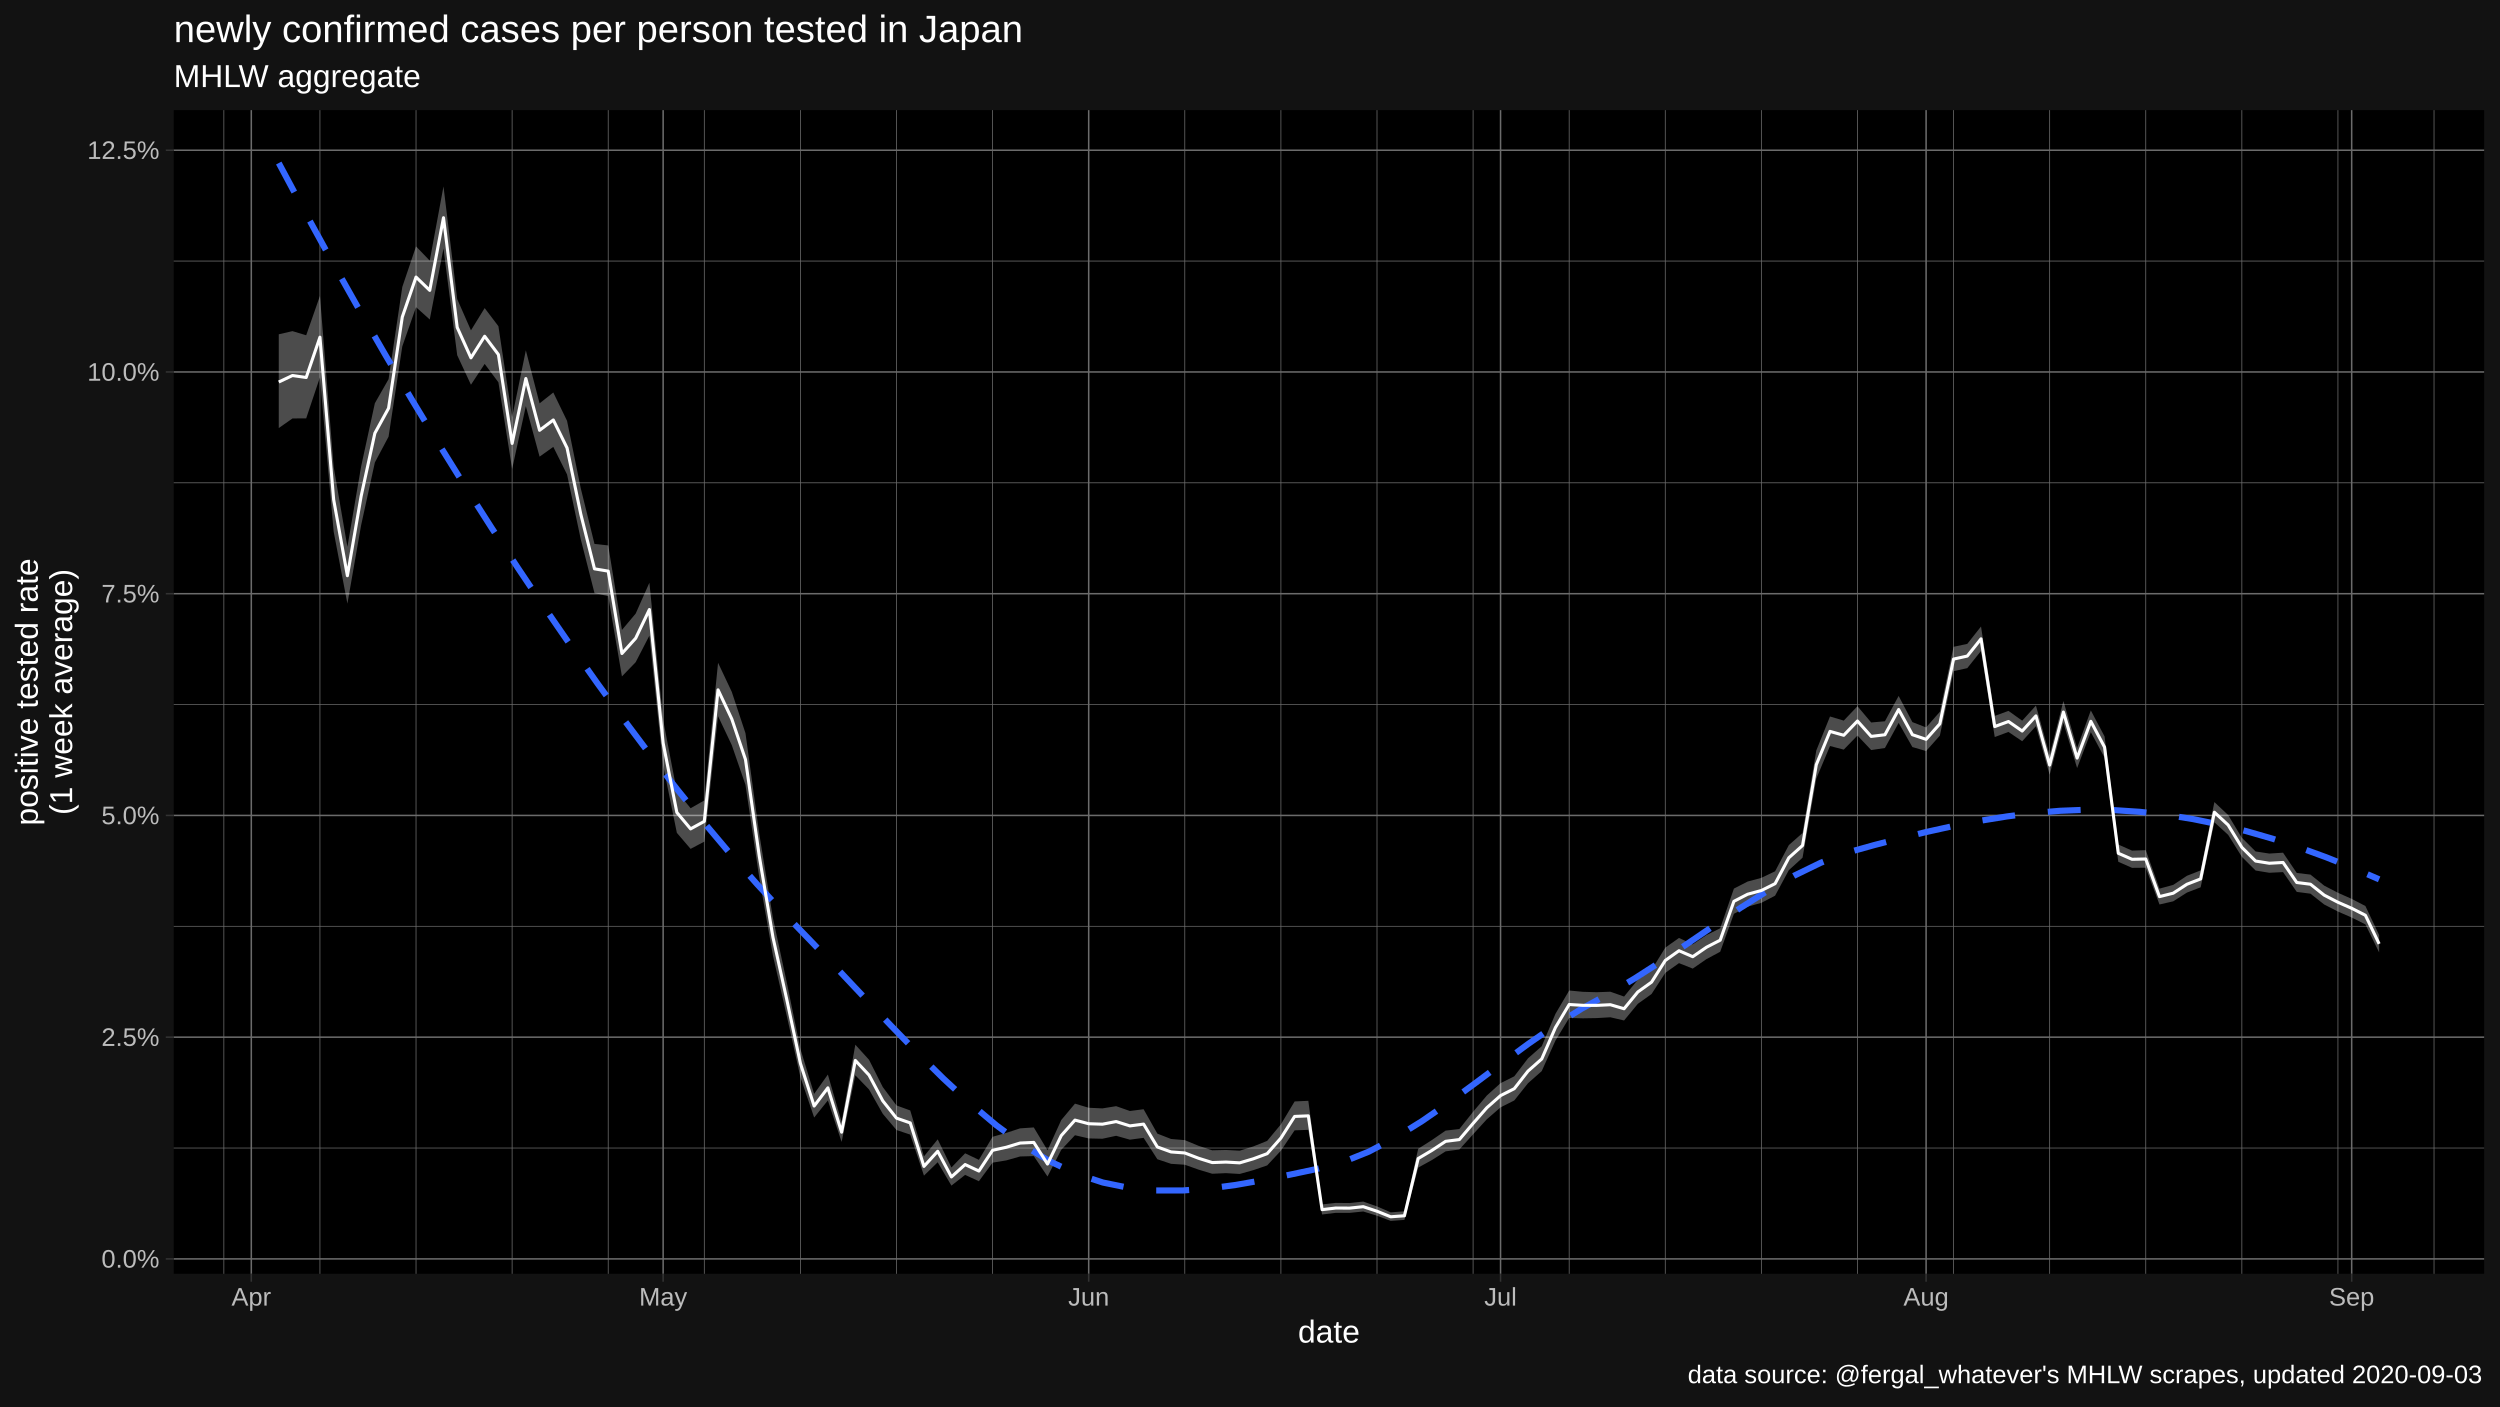
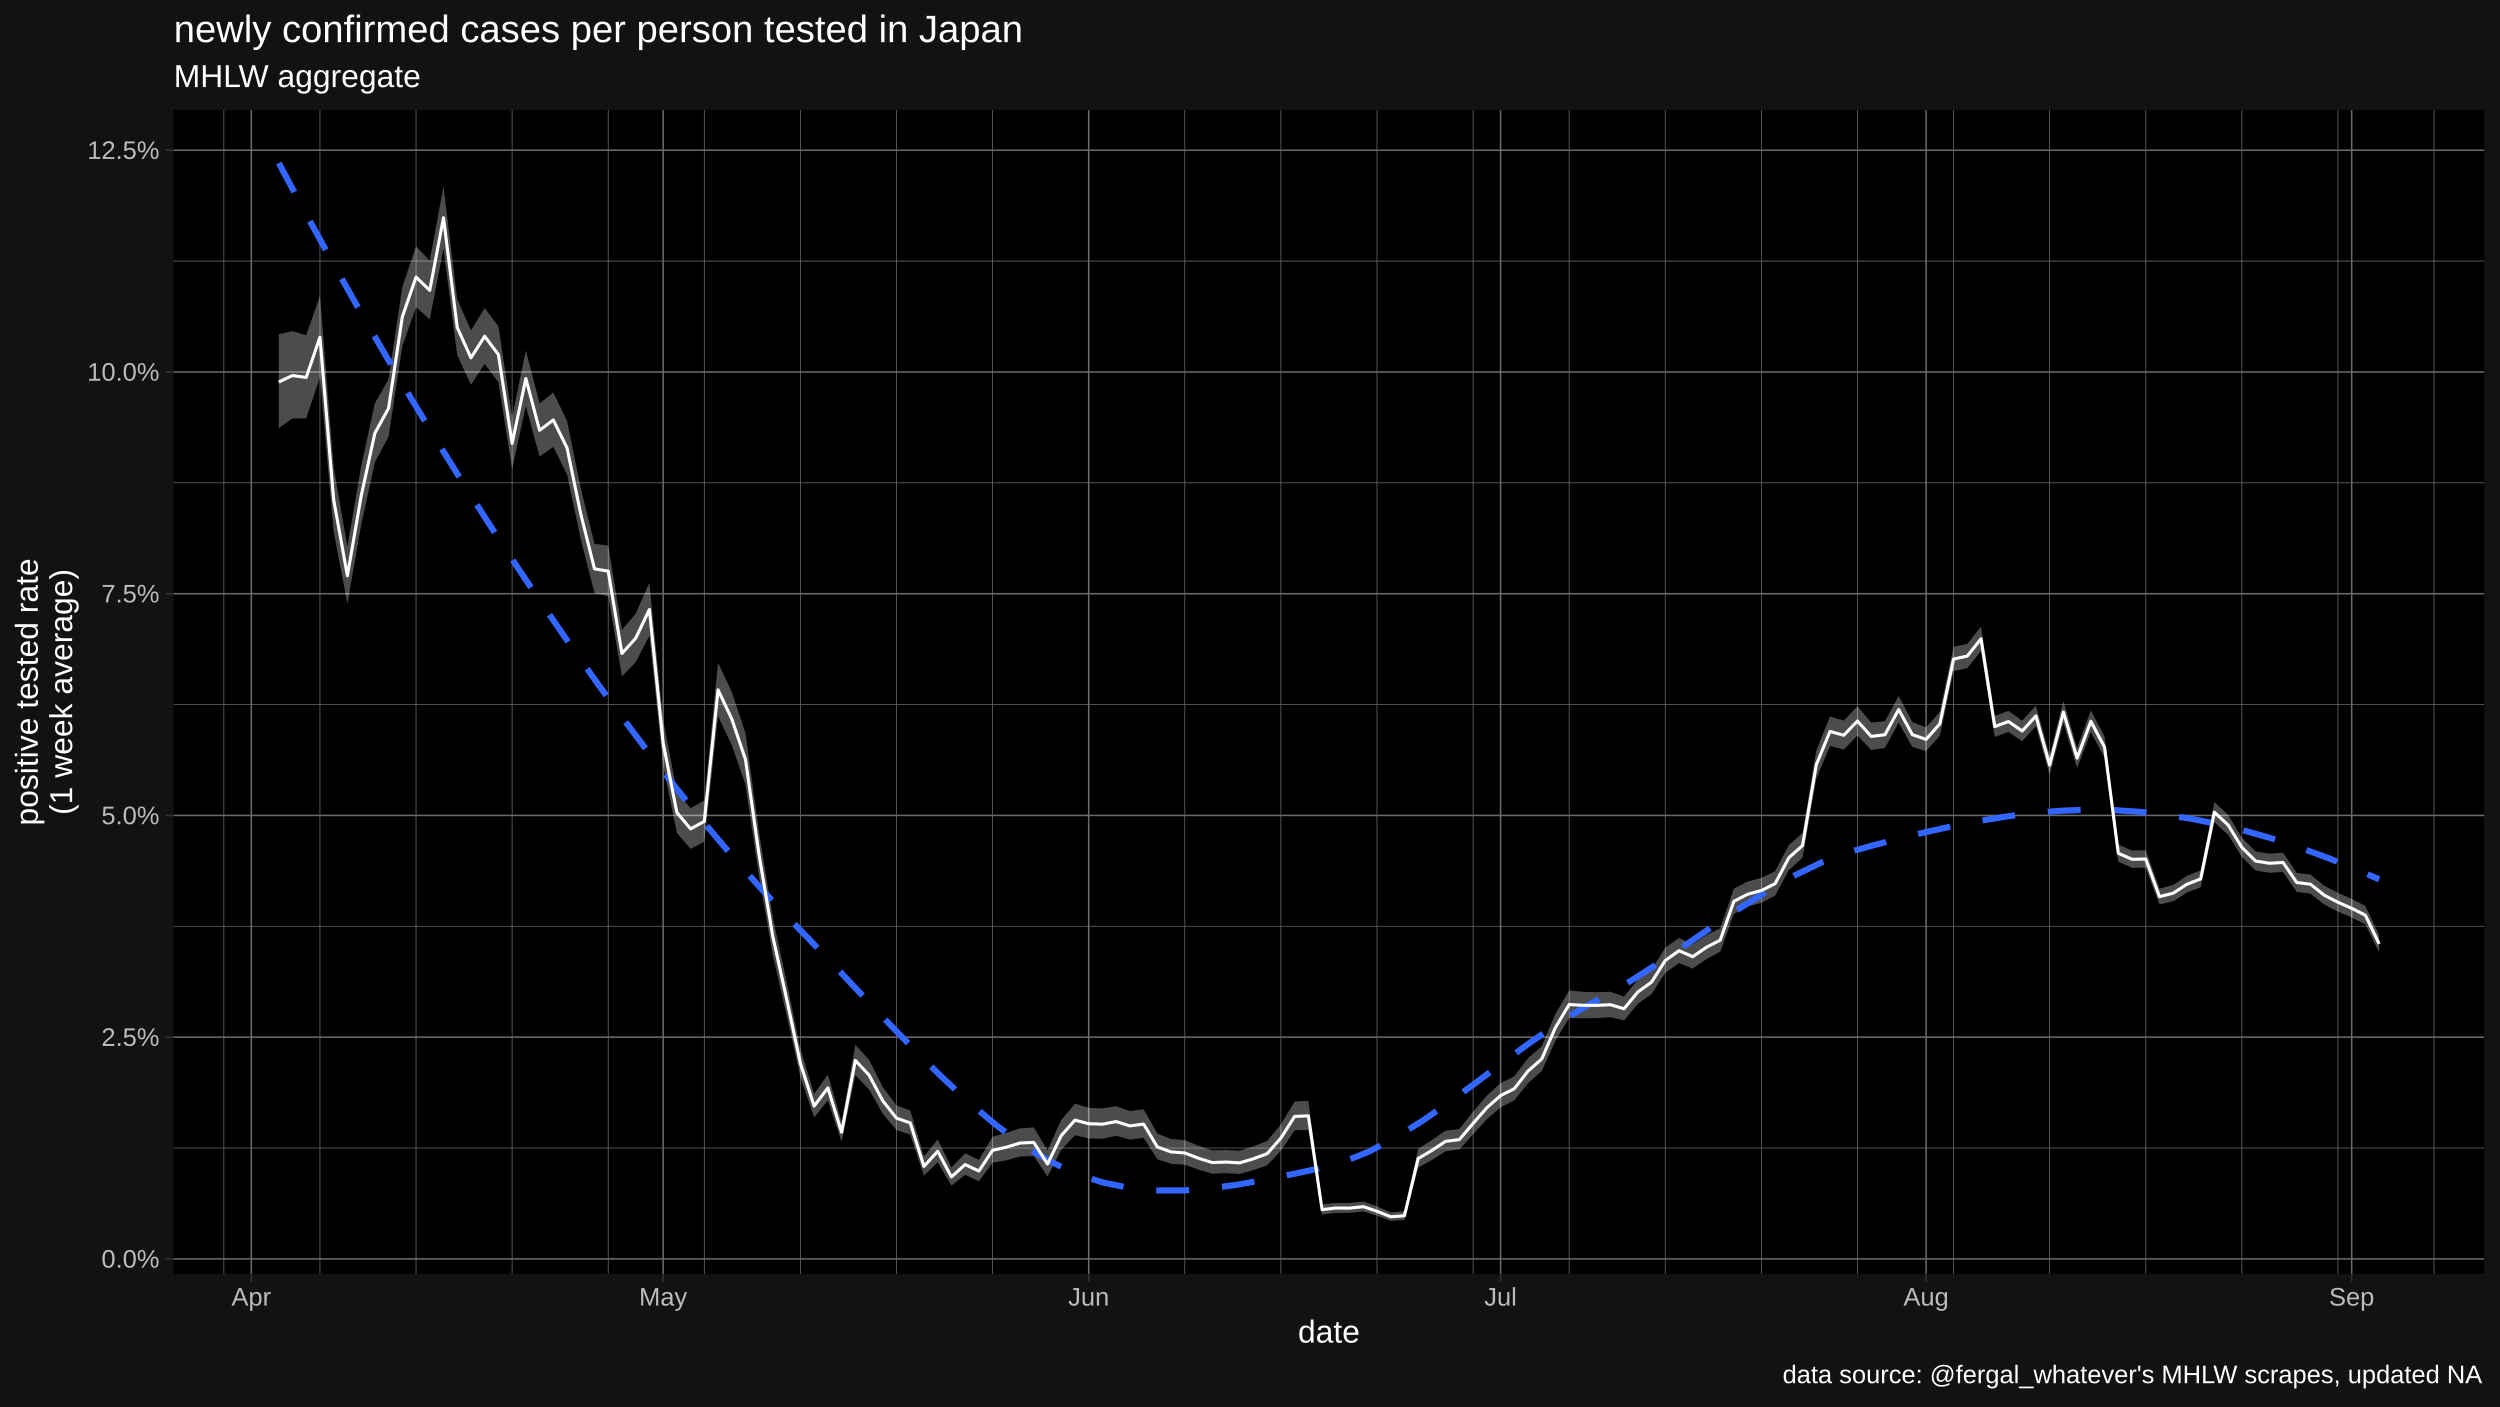
<svg xmlns="http://www.w3.org/2000/svg" viewBox="0 0 864.00 486.00">
  <defs>
    <style type="text/css">
    line, polyline, polygon, path, rect, circle {
      fill: none;
      stroke: #000000;
      stroke-linecap: round;
      stroke-linejoin: round;
      stroke-miterlimit: 10.00;
    }
  </style>
  </defs>
  <rect width="100%" height="100%" style="stroke: none; fill: #FFFFFF;" />
  <rect x="0.00" y="0.00" width="864.00" height="486.00" style="stroke-width: 1.07; stroke: #121212; fill: #121212;" />
  <defs>
    <clipPath id="cpNjAuMDR8ODU4LjUyfDQ0MC4yMnwzOC4wNw==">
      <rect x="60.04" y="38.07" width="798.48" height="402.15" />
    </clipPath>
  </defs>
  <rect x="60.04" y="38.07" width="798.48" height="402.15" style="stroke-width: 1.07; stroke: none; fill: #000000;" clip-path="url(#cpNjAuMDR8ODU4LjUyfDQ0MC4yMnwzOC4wNw==)" />
  <polyline points="60.04,396.76 858.52,396.76 " style="stroke-width: 0.27; stroke: #6B6B6B; stroke-linecap: butt;" clip-path="url(#cpNjAuMDR8ODU4LjUyfDQ0MC4yMnwzOC4wNw==)" />
  <polyline points="60.04,320.13 858.52,320.13 " style="stroke-width: 0.27; stroke: #6B6B6B; stroke-linecap: butt;" clip-path="url(#cpNjAuMDR8ODU4LjUyfDQ0MC4yMnwzOC4wNw==)" />
  <polyline points="60.04,243.50 858.52,243.50 " style="stroke-width: 0.27; stroke: #6B6B6B; stroke-linecap: butt;" clip-path="url(#cpNjAuMDR8ODU4LjUyfDQ0MC4yMnwzOC4wNw==)" />
  <polyline points="60.04,166.86 858.52,166.86 " style="stroke-width: 0.27; stroke: #6B6B6B; stroke-linecap: butt;" clip-path="url(#cpNjAuMDR8ODU4LjUyfDQ0MC4yMnwzOC4wNw==)" />
  <polyline points="60.04,90.23 858.52,90.23 " style="stroke-width: 0.27; stroke: #6B6B6B; stroke-linecap: butt;" clip-path="url(#cpNjAuMDR8ODU4LjUyfDQ0MC4yMnwzOC4wNw==)" />
  <polyline points="77.36,440.22 77.36,38.07 " style="stroke-width: 0.27; stroke: #6B6B6B; stroke-linecap: butt;" clip-path="url(#cpNjAuMDR8ODU4LjUyfDQ0MC4yMnwzOC4wNw==)" />
  <polyline points="110.57,440.22 110.57,38.07 " style="stroke-width: 0.27; stroke: #6B6B6B; stroke-linecap: butt;" clip-path="url(#cpNjAuMDR8ODU4LjUyfDQ0MC4yMnwzOC4wNw==)" />
  <polyline points="143.78,440.22 143.78,38.07 " style="stroke-width: 0.27; stroke: #6B6B6B; stroke-linecap: butt;" clip-path="url(#cpNjAuMDR8ODU4LjUyfDQ0MC4yMnwzOC4wNw==)" />
  <polyline points="176.99,440.22 176.99,38.07 " style="stroke-width: 0.27; stroke: #6B6B6B; stroke-linecap: butt;" clip-path="url(#cpNjAuMDR8ODU4LjUyfDQ0MC4yMnwzOC4wNw==)" />
  <polyline points="210.20,440.22 210.20,38.07 " style="stroke-width: 0.27; stroke: #6B6B6B; stroke-linecap: butt;" clip-path="url(#cpNjAuMDR8ODU4LjUyfDQ0MC4yMnwzOC4wNw==)" />
  <polyline points="243.41,440.22 243.41,38.07 " style="stroke-width: 0.27; stroke: #6B6B6B; stroke-linecap: butt;" clip-path="url(#cpNjAuMDR8ODU4LjUyfDQ0MC4yMnwzOC4wNw==)" />
  <polyline points="276.62,440.22 276.62,38.07 " style="stroke-width: 0.27; stroke: #6B6B6B; stroke-linecap: butt;" clip-path="url(#cpNjAuMDR8ODU4LjUyfDQ0MC4yMnwzOC4wNw==)" />
  <polyline points="309.83,440.22 309.83,38.07 " style="stroke-width: 0.27; stroke: #6B6B6B; stroke-linecap: butt;" clip-path="url(#cpNjAuMDR8ODU4LjUyfDQ0MC4yMnwzOC4wNw==)" />
  <polyline points="343.04,440.22 343.04,38.07 " style="stroke-width: 0.27; stroke: #6B6B6B; stroke-linecap: butt;" clip-path="url(#cpNjAuMDR8ODU4LjUyfDQ0MC4yMnwzOC4wNw==)" />
  <polyline points="409.46,440.22 409.46,38.07 " style="stroke-width: 0.27; stroke: #6B6B6B; stroke-linecap: butt;" clip-path="url(#cpNjAuMDR8ODU4LjUyfDQ0MC4yMnwzOC4wNw==)" />
  <polyline points="442.68,440.22 442.68,38.07 " style="stroke-width: 0.27; stroke: #6B6B6B; stroke-linecap: butt;" clip-path="url(#cpNjAuMDR8ODU4LjUyfDQ0MC4yMnwzOC4wNw==)" />
  <polyline points="475.89,440.22 475.89,38.07 " style="stroke-width: 0.27; stroke: #6B6B6B; stroke-linecap: butt;" clip-path="url(#cpNjAuMDR8ODU4LjUyfDQ0MC4yMnwzOC4wNw==)" />
  <polyline points="509.10,440.22 509.10,38.07 " style="stroke-width: 0.27; stroke: #6B6B6B; stroke-linecap: butt;" clip-path="url(#cpNjAuMDR8ODU4LjUyfDQ0MC4yMnwzOC4wNw==)" />
  <polyline points="542.31,440.22 542.31,38.07 " style="stroke-width: 0.27; stroke: #6B6B6B; stroke-linecap: butt;" clip-path="url(#cpNjAuMDR8ODU4LjUyfDQ0MC4yMnwzOC4wNw==)" />
  <polyline points="575.52,440.22 575.52,38.07 " style="stroke-width: 0.27; stroke: #6B6B6B; stroke-linecap: butt;" clip-path="url(#cpNjAuMDR8ODU4LjUyfDQ0MC4yMnwzOC4wNw==)" />
  <polyline points="608.73,440.22 608.73,38.07 " style="stroke-width: 0.27; stroke: #6B6B6B; stroke-linecap: butt;" clip-path="url(#cpNjAuMDR8ODU4LjUyfDQ0MC4yMnwzOC4wNw==)" />
  <polyline points="641.94,440.22 641.94,38.07 " style="stroke-width: 0.27; stroke: #6B6B6B; stroke-linecap: butt;" clip-path="url(#cpNjAuMDR8ODU4LjUyfDQ0MC4yMnwzOC4wNw==)" />
  <polyline points="675.15,440.22 675.15,38.07 " style="stroke-width: 0.27; stroke: #6B6B6B; stroke-linecap: butt;" clip-path="url(#cpNjAuMDR8ODU4LjUyfDQ0MC4yMnwzOC4wNw==)" />
  <polyline points="708.36,440.22 708.36,38.07 " style="stroke-width: 0.27; stroke: #6B6B6B; stroke-linecap: butt;" clip-path="url(#cpNjAuMDR8ODU4LjUyfDQ0MC4yMnwzOC4wNw==)" />
  <polyline points="741.57,440.22 741.57,38.07 " style="stroke-width: 0.27; stroke: #6B6B6B; stroke-linecap: butt;" clip-path="url(#cpNjAuMDR8ODU4LjUyfDQ0MC4yMnwzOC4wNw==)" />
  <polyline points="774.78,440.22 774.78,38.07 " style="stroke-width: 0.27; stroke: #6B6B6B; stroke-linecap: butt;" clip-path="url(#cpNjAuMDR8ODU4LjUyfDQ0MC4yMnwzOC4wNw==)" />
  <polyline points="807.99,440.22 807.99,38.07 " style="stroke-width: 0.27; stroke: #6B6B6B; stroke-linecap: butt;" clip-path="url(#cpNjAuMDR8ODU4LjUyfDQ0MC4yMnwzOC4wNw==)" />
  <polyline points="841.20,440.22 841.20,38.07 " style="stroke-width: 0.27; stroke: #6B6B6B; stroke-linecap: butt;" clip-path="url(#cpNjAuMDR8ODU4LjUyfDQ0MC4yMnwzOC4wNw==)" />
  <polyline points="60.04,435.08 858.52,435.08 " style="stroke-width: 0.53; stroke: #6B6B6B; stroke-linecap: butt;" clip-path="url(#cpNjAuMDR8ODU4LjUyfDQ0MC4yMnwzOC4wNw==)" />
  <polyline points="60.04,358.44 858.52,358.44 " style="stroke-width: 0.53; stroke: #6B6B6B; stroke-linecap: butt;" clip-path="url(#cpNjAuMDR8ODU4LjUyfDQ0MC4yMnwzOC4wNw==)" />
  <polyline points="60.04,281.81 858.52,281.81 " style="stroke-width: 0.53; stroke: #6B6B6B; stroke-linecap: butt;" clip-path="url(#cpNjAuMDR8ODU4LjUyfDQ0MC4yMnwzOC4wNw==)" />
  <polyline points="60.04,205.18 858.52,205.18 " style="stroke-width: 0.53; stroke: #6B6B6B; stroke-linecap: butt;" clip-path="url(#cpNjAuMDR8ODU4LjUyfDQ0MC4yMnwzOC4wNw==)" />
  <polyline points="60.04,128.55 858.52,128.55 " style="stroke-width: 0.53; stroke: #6B6B6B; stroke-linecap: butt;" clip-path="url(#cpNjAuMDR8ODU4LjUyfDQ0MC4yMnwzOC4wNw==)" />
  <polyline points="60.04,51.92 858.52,51.92 " style="stroke-width: 0.53; stroke: #6B6B6B; stroke-linecap: butt;" clip-path="url(#cpNjAuMDR8ODU4LjUyfDQ0MC4yMnwzOC4wNw==)" />
  <polyline points="86.85,440.22 86.85,38.07 " style="stroke-width: 0.53; stroke: #6B6B6B; stroke-linecap: butt;" clip-path="url(#cpNjAuMDR8ODU4LjUyfDQ0MC4yMnwzOC4wNw==)" />
  <polyline points="229.18,440.22 229.18,38.07 " style="stroke-width: 0.53; stroke: #6B6B6B; stroke-linecap: butt;" clip-path="url(#cpNjAuMDR8ODU4LjUyfDQ0MC4yMnwzOC4wNw==)" />
  <polyline points="376.25,440.22 376.25,38.07 " style="stroke-width: 0.53; stroke: #6B6B6B; stroke-linecap: butt;" clip-path="url(#cpNjAuMDR8ODU4LjUyfDQ0MC4yMnwzOC4wNw==)" />
  <polyline points="518.59,440.22 518.59,38.07 " style="stroke-width: 0.53; stroke: #6B6B6B; stroke-linecap: butt;" clip-path="url(#cpNjAuMDR8ODU4LjUyfDQ0MC4yMnwzOC4wNw==)" />
  <polyline points="665.66,440.22 665.66,38.07 " style="stroke-width: 0.53; stroke: #6B6B6B; stroke-linecap: butt;" clip-path="url(#cpNjAuMDR8ODU4LjUyfDQ0MC4yMnwzOC4wNw==)" />
  <polyline points="812.74,440.22 812.74,38.07 " style="stroke-width: 0.53; stroke: #6B6B6B; stroke-linecap: butt;" clip-path="url(#cpNjAuMDR8ODU4LjUyfDQ0MC4yMnwzOC4wNw==)" />
  <polygon points="96.34,115.53 101.08,114.44 105.82,115.87 110.57,102.27 115.31,161.31 120.06,189.01 124.80,161.22 129.55,139.35 134.29,131.04 139.03,99.18 143.78,85.15 148.52,90.08 153.27,64.42 158.01,103.35 162.76,114.17 167.50,106.47 172.25,112.74 176.99,144.20 181.73,121.07 186.48,139.40 191.22,135.64 195.97,145.44 200.71,168.75 205.46,187.99 210.20,188.50 214.94,217.71 219.69,212.06 224.43,201.39 229.18,248.85 233.92,273.51 238.67,279.32 243.41,276.63 248.16,229.05 252.90,239.10 257.64,253.40 262.39,288.10 267.13,317.29 271.88,339.37 276.62,362.53 281.37,378.04 286.11,371.36 290.86,387.71 295.60,361.05 300.34,366.26 305.09,375.69 309.83,382.04 314.58,383.77 319.32,399.65 324.07,393.76 328.81,403.48 333.55,398.58 338.30,400.84 343.04,392.87 347.79,391.52 352.53,389.96 357.28,389.64 362.02,397.53 366.77,387.08 371.51,381.42 376.25,382.84 381.00,383.06 385.74,382.29 390.49,383.96 395.23,383.35 399.98,391.78 404.72,393.63 409.46,394.03 414.21,395.99 418.95,397.55 423.70,397.43 428.44,397.68 433.19,396.19 437.93,394.29 442.68,388.57 447.42,380.66 452.16,380.44 456.91,416.25 461.65,415.72 466.40,415.77 471.14,415.26 475.89,416.94 480.63,418.99 485.37,418.63 490.12,397.02 494.86,394.00 499.61,390.74 504.35,390.19 509.10,384.24 513.84,378.62 518.59,374.34 523.33,371.98 528.07,365.77 532.82,361.58 537.56,350.38 542.31,342.32 547.05,342.77 551.80,342.91 556.54,342.74 561.28,344.41 566.03,338.59 570.77,335.20 575.52,327.51 580.26,324.15 585.01,326.38 589.75,323.16 594.50,320.81 599.24,307.10 603.98,304.66 608.73,303.38 613.47,301.12 618.22,292.07 622.96,287.88 627.71,259.37 632.45,247.62 637.20,249.04 641.94,244.06 646.68,249.69 651.43,249.27 656.17,240.51 660.92,249.56 665.66,251.40 670.41,246.00 675.15,223.53 679.89,222.52 684.64,216.52 689.38,247.42 694.13,245.68 698.87,249.07 703.62,243.84 708.36,261.00 713.11,242.27 717.85,258.50 722.59,245.52 727.34,254.51 732.08,291.87 736.83,293.97 741.57,293.82 746.32,307.11 751.06,305.82 755.80,302.67 760.55,300.81 765.29,277.19 770.04,281.67 774.78,289.52 779.53,294.26 784.27,294.99 789.02,294.69 793.76,301.69 798.50,302.26 803.25,306.08 807.99,308.54 812.74,310.66 817.48,313.11 822.23,323.17 822.23,329.16 817.48,319.47 812.74,317.10 807.99,315.03 803.25,312.60 798.50,308.86 793.76,308.24 789.02,301.40 784.27,301.63 779.53,300.85 774.78,296.12 770.04,288.52 765.29,284.18 760.55,306.65 755.80,308.48 751.06,311.50 746.32,312.59 741.57,299.88 736.83,299.93 732.08,297.84 727.34,261.87 722.59,253.03 717.85,265.44 713.11,249.83 708.36,267.76 703.62,250.95 698.87,256.17 694.13,252.96 689.38,254.72 684.64,224.97 679.89,230.91 675.15,231.96 670.41,254.24 665.66,259.56 660.92,258.18 656.17,249.83 651.43,258.51 646.68,259.22 641.94,254.20 637.20,259.07 632.45,257.82 627.71,269.12 622.96,296.42 618.22,300.73 613.47,309.55 608.73,312.02 603.98,313.34 599.24,315.80 594.50,328.93 589.75,331.47 585.01,334.75 580.26,332.86 575.52,336.24 570.77,343.54 566.03,346.92 561.28,352.68 556.54,351.57 551.80,351.85 547.05,351.93 542.31,351.81 537.56,359.64 532.82,370.18 528.07,374.37 523.33,380.32 518.59,382.71 513.84,386.83 509.10,392.02 504.35,397.27 499.61,397.91 494.86,400.92 490.12,403.53 485.37,421.60 480.63,421.94 475.89,420.15 471.14,418.69 466.40,419.17 461.65,419.16 456.91,419.73 452.16,390.47 447.42,390.65 442.68,397.68 437.93,402.77 433.19,404.39 428.44,405.72 423.70,405.44 418.95,405.65 414.21,404.22 409.46,402.53 404.72,402.22 399.98,400.63 395.23,393.24 390.49,393.87 385.74,392.53 381.00,393.55 376.25,393.44 371.51,392.34 366.77,397.38 362.02,406.60 357.28,399.55 352.53,399.68 347.79,401.03 343.04,401.81 338.30,408.24 333.55,406.04 328.81,409.75 324.07,401.68 319.32,406.30 314.58,392.12 309.83,390.54 305.09,384.94 300.34,376.53 295.60,371.62 290.86,394.65 286.11,380.31 281.37,386.22 276.62,372.24 271.88,350.97 267.13,330.26 262.39,303.21 257.64,271.25 252.90,257.51 248.16,247.50 243.41,290.86 238.67,293.37 233.92,287.83 229.18,264.53 224.43,219.67 219.69,228.86 214.94,233.77 210.20,206.03 205.46,204.98 200.71,186.37 195.97,163.97 191.22,154.44 186.48,157.82 181.73,140.36 176.99,162.09 172.25,132.14 167.50,125.77 162.76,132.97 158.01,122.76 153.27,85.88 148.52,110.42 143.78,106.15 139.03,119.73 134.29,150.91 129.55,159.84 124.80,181.55 120.06,208.63 115.31,183.71 110.57,130.40 105.82,144.59 101.08,144.62 96.34,147.93 " style="stroke-width: 1.07; stroke: none; fill: #FFFFFF; fill-opacity: 0.30;" clip-path="url(#cpNjAuMDR8ODU4LjUyfDQ0MC4yMnwzOC4wNw==)" />
  <polyline points="96.34,56.35 105.52,73.51 114.71,90.25 123.90,106.58 133.09,122.50 142.28,138.03 151.47,153.17 160.65,167.93 169.84,182.32 179.03,196.35 188.22,210.03 197.41,223.36 206.60,236.35 215.79,248.95 224.97,261.17 234.16,272.96 243.35,284.33 252.54,295.24 261.73,305.67 270.92,315.61 280.11,325.10 289.29,334.72 298.48,344.48 307.67,354.20 316.86,363.68 326.05,372.76 335.24,381.25 344.42,388.96 353.61,395.72 362.80,401.35 371.99,405.67 381.18,408.69 390.37,410.56 399.56,411.42 408.74,411.43 417.93,410.74 427.12,409.51 436.31,407.89 445.50,406.03 454.69,404.08 463.87,401.71 473.06,398.01 482.25,393.18 491.44,387.46 500.63,381.10 509.82,374.36 519.01,367.50 528.19,360.75 537.38,354.38 546.57,348.63 555.76,343.59 564.95,338.15 574.14,332.23 583.33,326.03 592.51,319.77 601.70,313.64 610.89,307.86 620.08,302.63 629.27,298.16 638.46,294.65 647.64,292.08 656.83,289.70 666.02,287.47 675.21,285.44 684.40,283.65 693.59,282.16 702.78,280.99 711.96,280.21 721.15,279.85 730.34,279.96 739.53,280.57 748.72,281.61 757.91,283.08 767.10,284.96 776.28,287.23 785.47,289.88 794.66,292.89 803.85,296.24 813.04,299.91 822.23,303.90 " style="stroke-width: 2.13; stroke: #3366FF; stroke-dasharray: 11.38,11.38; stroke-linecap: butt;" clip-path="url(#cpNjAuMDR8ODU4LjUyfDQ0MC4yMnwzOC4wNw==)" />
  <polyline points="96.34,132.02 101.08,129.78 105.82,130.46 110.57,116.54 115.31,172.67 120.06,198.96 124.80,171.52 129.55,149.72 134.29,141.08 139.03,109.56 143.78,95.76 148.52,100.35 153.27,75.25 158.01,113.15 162.76,123.67 167.50,116.21 172.25,122.54 176.99,153.24 181.73,130.82 186.48,148.71 191.22,145.14 195.97,154.81 200.71,177.66 205.46,196.59 210.20,197.38 214.94,225.85 219.69,220.58 224.43,210.66 229.18,256.81 233.92,280.79 238.67,286.46 243.41,283.86 248.16,238.42 252.90,248.47 257.64,262.49 262.39,295.80 267.13,323.91 271.88,345.31 276.62,367.51 281.37,382.24 286.11,375.96 290.86,391.28 295.60,366.48 300.34,371.55 305.09,380.46 309.83,386.43 314.58,388.08 319.32,403.10 324.07,397.88 328.81,406.74 333.55,402.47 338.30,404.71 343.04,397.54 347.79,396.49 352.53,395.04 357.28,394.82 362.02,402.29 366.77,392.46 371.51,387.11 376.25,388.36 381.00,388.52 385.74,387.61 390.49,389.11 395.23,388.49 399.98,396.39 404.72,398.11 409.46,398.46 414.21,400.29 418.95,401.78 423.70,401.61 428.44,401.88 433.19,400.47 437.93,398.71 442.68,393.31 447.42,385.84 452.16,385.64 456.91,418.05 461.65,417.50 466.40,417.53 471.14,417.03 475.89,418.60 480.63,420.52 485.37,420.17 490.12,400.39 494.86,397.58 499.61,394.44 504.35,393.84 509.10,388.25 513.84,382.84 518.59,378.64 523.33,376.25 528.07,370.18 532.82,365.98 537.56,355.11 542.31,347.16 547.05,347.44 551.80,347.46 556.54,347.23 561.28,348.62 566.03,342.82 570.77,339.43 575.52,331.94 580.26,328.57 585.01,330.63 589.75,327.37 594.50,324.92 599.24,311.50 603.98,309.05 608.73,307.76 613.47,305.39 618.22,296.45 622.96,292.20 627.71,264.29 632.45,252.77 637.20,254.11 641.94,249.18 646.68,254.50 651.43,253.93 656.17,245.21 660.92,253.91 665.66,255.51 670.41,250.15 675.15,227.78 679.89,226.74 684.64,220.78 689.38,251.10 694.13,249.35 698.87,252.64 703.62,247.42 708.36,264.40 713.11,246.08 717.85,261.99 722.59,249.30 727.34,258.22 732.08,294.88 736.83,296.97 741.57,296.87 746.32,309.87 751.06,308.69 755.80,305.60 760.55,303.75 765.29,280.71 770.04,285.12 774.78,292.85 779.53,297.58 784.27,298.34 789.02,298.07 793.76,304.99 798.50,305.59 803.25,309.37 807.99,311.82 812.74,313.91 817.48,316.32 822.23,326.20 " style="stroke-width: 1.07; stroke: #FFFFFF; stroke-linecap: butt;" clip-path="url(#cpNjAuMDR8ODU4LjUyfDQ0MC4yMnwzOC4wNw==)" />
  <defs>
    <clipPath id="cpMC4wMHw4NjQuMDB8NDg2LjAwfDAuMDA=">
      <rect x="0.00" y="0.00" width="864.00" height="486.00" />
    </clipPath>
  </defs>
  <g clip-path="url(#cpMC4wMHw4NjQuMDB8NDg2LjAwfDAuMDA=)">
    <text x="35.05" y="438.10" style="font-size: 8.80px; fill: #BCBCBC; font-family: Liberation Sans;" textLength="20.06px" lengthAdjust="spacingAndGlyphs">0.0%</text>
  </g>
  <g clip-path="url(#cpMC4wMHw4NjQuMDB8NDg2LjAwfDAuMDA=)">
    <text x="35.05" y="361.47" style="font-size: 8.80px; fill: #BCBCBC; font-family: Liberation Sans;" textLength="20.06px" lengthAdjust="spacingAndGlyphs">2.5%</text>
  </g>
  <g clip-path="url(#cpMC4wMHw4NjQuMDB8NDg2LjAwfDAuMDA=)">
    <text x="35.05" y="284.84" style="font-size: 8.80px; fill: #BCBCBC; font-family: Liberation Sans;" textLength="20.06px" lengthAdjust="spacingAndGlyphs">5.0%</text>
  </g>
  <g clip-path="url(#cpMC4wMHw4NjQuMDB8NDg2LjAwfDAuMDA=)">
    <text x="35.05" y="208.21" style="font-size: 8.80px; fill: #BCBCBC; font-family: Liberation Sans;" textLength="20.06px" lengthAdjust="spacingAndGlyphs">7.5%</text>
  </g>
  <g clip-path="url(#cpMC4wMHw4NjQuMDB8NDg2LjAwfDAuMDA=)">
    <text x="30.16" y="131.58" style="font-size: 8.80px; fill: #BCBCBC; font-family: Liberation Sans;" textLength="24.95px" lengthAdjust="spacingAndGlyphs">10.0%</text>
  </g>
  <g clip-path="url(#cpMC4wMHw4NjQuMDB8NDg2LjAwfDAuMDA=)">
    <text x="30.16" y="54.94" style="font-size: 8.80px; fill: #BCBCBC; font-family: Liberation Sans;" textLength="24.95px" lengthAdjust="spacingAndGlyphs">12.5%</text>
  </g>
  <polyline points="57.30,435.08 60.04,435.08 " style="stroke-width: 0.53; stroke: #333333; stroke-linecap: butt;" clip-path="url(#cpMC4wMHw4NjQuMDB8NDg2LjAwfDAuMDA=)" />
  <polyline points="57.30,358.44 60.04,358.44 " style="stroke-width: 0.53; stroke: #333333; stroke-linecap: butt;" clip-path="url(#cpMC4wMHw4NjQuMDB8NDg2LjAwfDAuMDA=)" />
  <polyline points="57.30,281.81 60.04,281.81 " style="stroke-width: 0.53; stroke: #333333; stroke-linecap: butt;" clip-path="url(#cpMC4wMHw4NjQuMDB8NDg2LjAwfDAuMDA=)" />
  <polyline points="57.30,205.18 60.04,205.18 " style="stroke-width: 0.53; stroke: #333333; stroke-linecap: butt;" clip-path="url(#cpMC4wMHw4NjQuMDB8NDg2LjAwfDAuMDA=)" />
  <polyline points="57.30,128.55 60.04,128.55 " style="stroke-width: 0.53; stroke: #333333; stroke-linecap: butt;" clip-path="url(#cpMC4wMHw4NjQuMDB8NDg2LjAwfDAuMDA=)" />
  <polyline points="57.30,51.92 60.04,51.92 " style="stroke-width: 0.53; stroke: #333333; stroke-linecap: butt;" clip-path="url(#cpMC4wMHw4NjQuMDB8NDg2LjAwfDAuMDA=)" />
  <polyline points="86.85,442.96 86.85,440.22 " style="stroke-width: 0.53; stroke: #333333; stroke-linecap: butt;" clip-path="url(#cpMC4wMHw4NjQuMDB8NDg2LjAwfDAuMDA=)" />
  <polyline points="229.18,442.96 229.18,440.22 " style="stroke-width: 0.53; stroke: #333333; stroke-linecap: butt;" clip-path="url(#cpMC4wMHw4NjQuMDB8NDg2LjAwfDAuMDA=)" />
  <polyline points="376.25,442.96 376.25,440.22 " style="stroke-width: 0.53; stroke: #333333; stroke-linecap: butt;" clip-path="url(#cpMC4wMHw4NjQuMDB8NDg2LjAwfDAuMDA=)" />
  <polyline points="518.59,442.96 518.59,440.22 " style="stroke-width: 0.53; stroke: #333333; stroke-linecap: butt;" clip-path="url(#cpMC4wMHw4NjQuMDB8NDg2LjAwfDAuMDA=)" />
  <polyline points="665.66,442.96 665.66,440.22 " style="stroke-width: 0.53; stroke: #333333; stroke-linecap: butt;" clip-path="url(#cpMC4wMHw4NjQuMDB8NDg2LjAwfDAuMDA=)" />
  <polyline points="812.74,442.96 812.74,440.22 " style="stroke-width: 0.53; stroke: #333333; stroke-linecap: butt;" clip-path="url(#cpMC4wMHw4NjQuMDB8NDg2LjAwfDAuMDA=)" />
  <g clip-path="url(#cpMC4wMHw4NjQuMDB8NDg2LjAwfDAuMDA=)">
    <text x="80.00" y="451.21" style="font-size: 8.80px; fill: #BCBCBC; font-family: Liberation Sans;" textLength="13.69px" lengthAdjust="spacingAndGlyphs">Apr</text>
  </g>
  <g clip-path="url(#cpMC4wMHw4NjQuMDB8NDg2LjAwfDAuMDA=)">
    <text x="220.87" y="451.21" style="font-size: 8.80px; fill: #BCBCBC; font-family: Liberation Sans;" textLength="16.62px" lengthAdjust="spacingAndGlyphs">May</text>
  </g>
  <g clip-path="url(#cpMC4wMHw4NjQuMDB8NDg2LjAwfDAuMDA=)">
    <text x="369.16" y="451.21" style="font-size: 8.80px; fill: #BCBCBC; font-family: Liberation Sans;" textLength="14.19px" lengthAdjust="spacingAndGlyphs">Jun</text>
  </g>
  <g clip-path="url(#cpMC4wMHw4NjQuMDB8NDg2LjAwfDAuMDA=)">
    <text x="512.96" y="451.21" style="font-size: 8.80px; fill: #BCBCBC; font-family: Liberation Sans;" textLength="11.25px" lengthAdjust="spacingAndGlyphs">Jul</text>
  </g>
  <g clip-path="url(#cpMC4wMHw4NjQuMDB8NDg2LjAwfDAuMDA=)">
    <text x="657.83" y="451.21" style="font-size: 8.80px; fill: #BCBCBC; font-family: Liberation Sans;" textLength="15.66px" lengthAdjust="spacingAndGlyphs">Aug</text>
  </g>
  <g clip-path="url(#cpMC4wMHw4NjQuMDB8NDg2LjAwfDAuMDA=)">
    <text x="804.91" y="451.21" style="font-size: 8.80px; fill: #BCBCBC; font-family: Liberation Sans;" textLength="15.66px" lengthAdjust="spacingAndGlyphs">Sep</text>
  </g>
  <g clip-path="url(#cpMC4wMHw4NjQuMDB8NDg2LjAwfDAuMDA=)">
    <text x="448.58" y="464.01" style="font-size: 11.00px; fill: #FFFFFF; font-family: Liberation Sans;" textLength="21.41px" lengthAdjust="spacingAndGlyphs">date</text>
  </g>
  <g clip-path="url(#cpMC4wMHw4NjQuMDB8NDg2LjAwfDAuMDA=)">
    <text transform="translate(13.05,285.31) rotate(-90)" style="font-size: 11.00px; fill: #FFFFFF; font-family: Liberation Sans;" textLength="92.33px" lengthAdjust="spacingAndGlyphs">positive tested rate</text>
  </g>
  <g clip-path="url(#cpMC4wMHw4NjQuMDB8NDg2LjAwfDAuMDA=)">
    <text transform="translate(24.93,281.64) rotate(-90)" style="font-size: 11.00px; fill: #FFFFFF; font-family: Liberation Sans;" textLength="84.99px" lengthAdjust="spacingAndGlyphs">(1 week average)</text>
  </g>
  <g clip-path="url(#cpMC4wMHw4NjQuMDB8NDg2LjAwfDAuMDA=)">
    <text x="60.04" y="30.10" style="font-size: 11.00px; fill: #FFFFFF; font-family: Liberation Sans;" textLength="86.21px" lengthAdjust="spacingAndGlyphs">MHLW aggregate</text>
  </g>
  <g clip-path="url(#cpMC4wMHw4NjQuMDB8NDg2LjAwfDAuMDA=)">
    <text x="60.04" y="14.56" style="font-size: 13.20px; fill: #FFFFFF; font-family: Liberation Sans;" textLength="293.49px" lengthAdjust="spacingAndGlyphs">newly confirmed cases per person tested in Japan</text>
  </g>
  <g clip-path="url(#cpMC4wMHw4NjQuMDB8NDg2LjAwfDAuMDA=)">
-     <text x="583.27" y="478.03" style="font-size: 8.80px; fill: #FFFFFF; font-family: Liberation Sans;" textLength="275.25px" lengthAdjust="spacingAndGlyphs">data source: @fergal_whatever's MHLW scrapes, updated 2020-09-03</text>
+     <text x="616.06" y="478.03" style="font-size: 8.80px; fill: #FFFFFF; font-family: Liberation Sans;" textLength="242.46px" lengthAdjust="spacingAndGlyphs">data source: @fergal_whatever's MHLW scrapes, updated NA</text>
  </g>
</svg>
